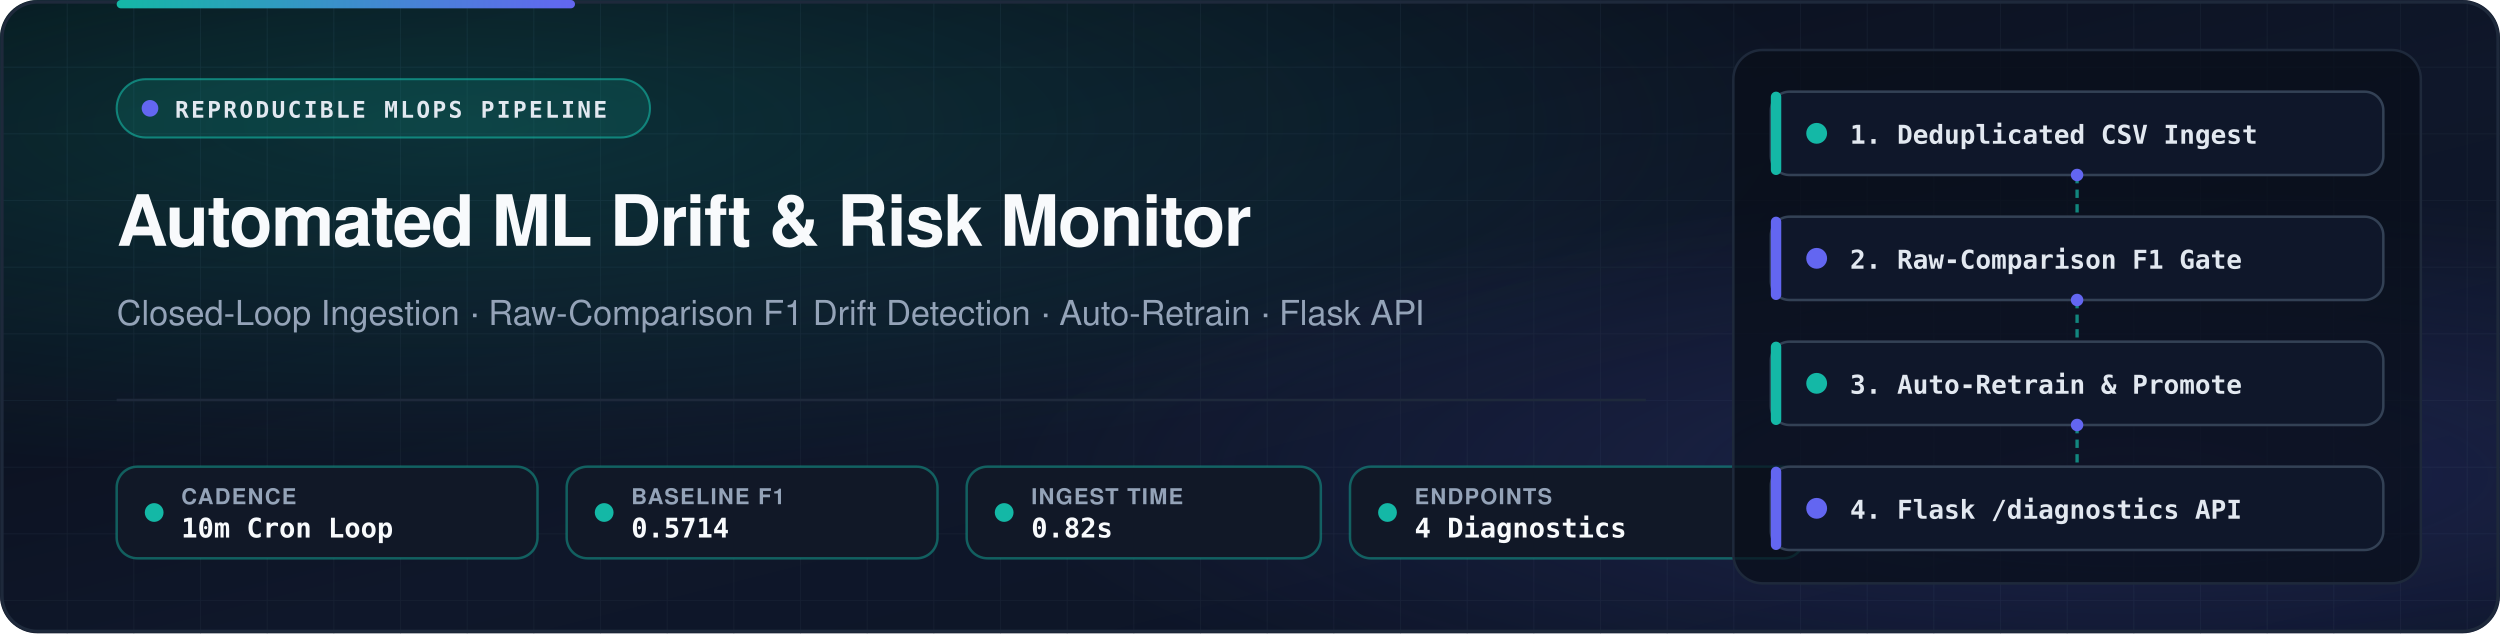
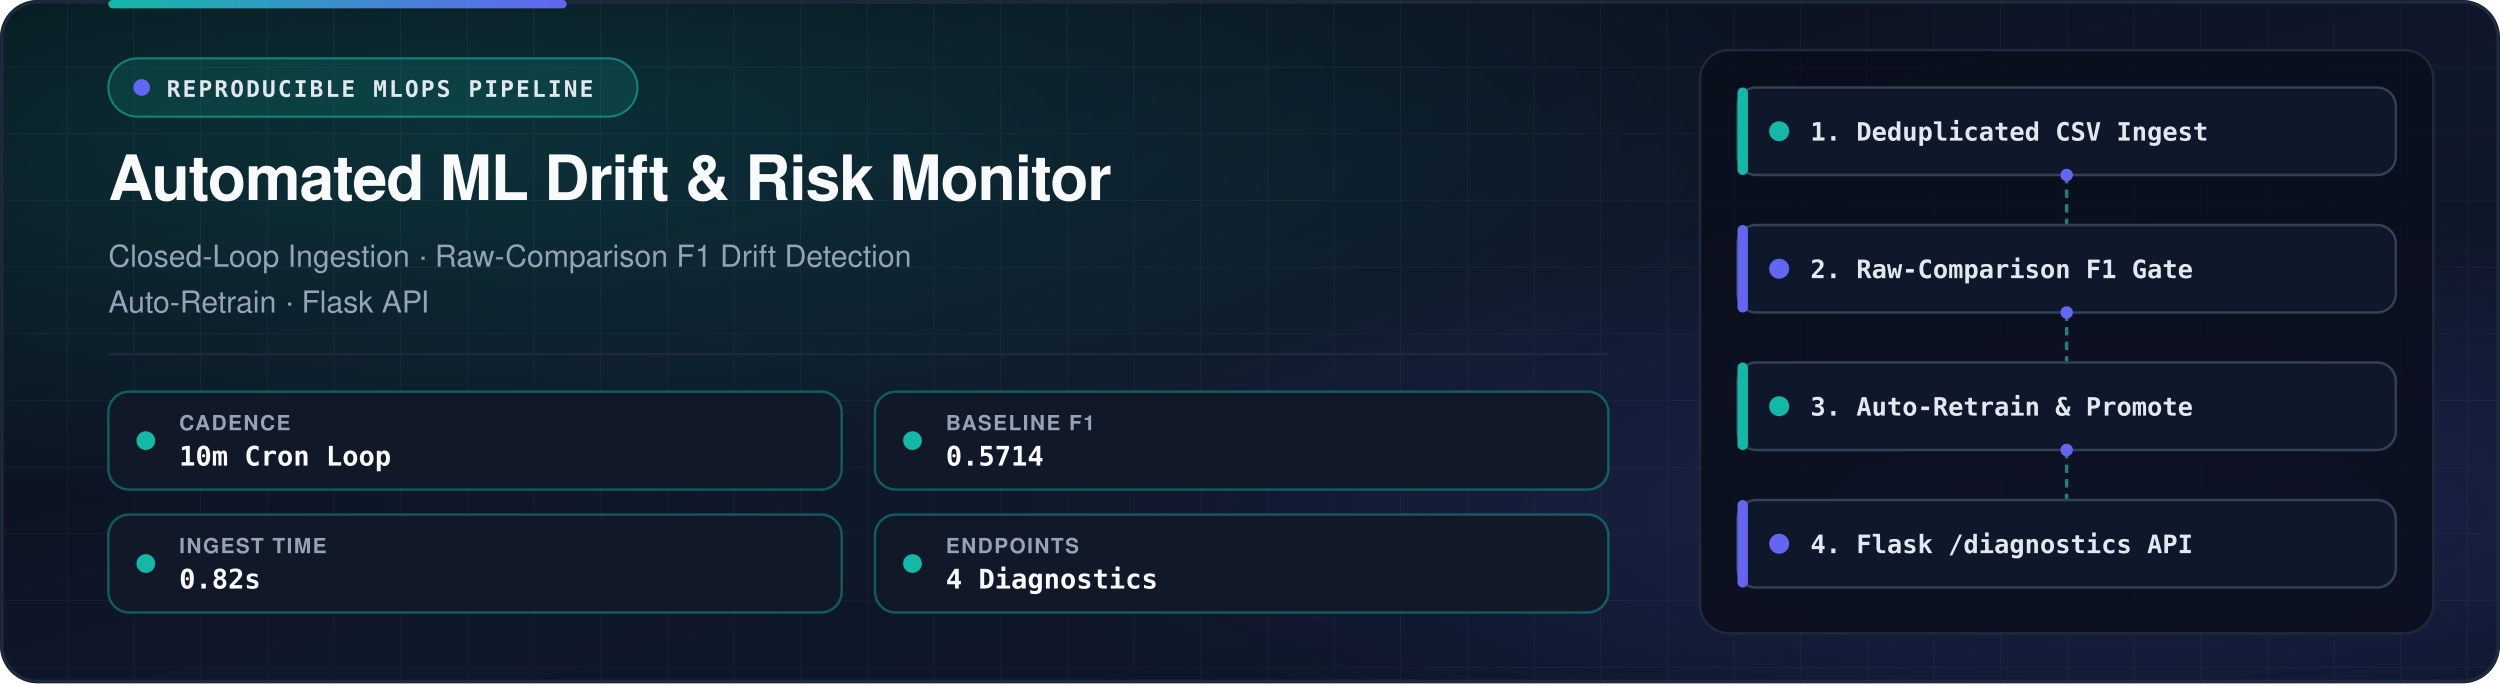
- <svg xmlns="http://www.w3.org/2000/svg" viewBox="0 0 1200 304" width="100%" role="img" aria-label="Automated ML Drift &amp; Risk Monitor">
+ <svg xmlns="http://www.w3.org/2000/svg" viewBox="0 0 1200 328" width="100%" role="img" aria-label="Automated ML Drift &amp; Risk Monitor">
  <defs>
    <linearGradient id="bgGrad" x1="0%" y1="0%" x2="100%" y2="100%">
      <stop offset="0%" stop-color="#070B14" />
      <stop offset="55%" stop-color="#0F172A" />
      <stop offset="100%" stop-color="#0B1324" />
    </linearGradient>
    <linearGradient id="accentGrad" x1="0%" y1="0%" x2="100%" y2="0%">
      <stop offset="0%" stop-color="#14B8A6" />
      <stop offset="100%" stop-color="#6366F1" />
    </linearGradient>
    <radialGradient id="glowA" cx="18%" cy="20%" r="55%">
      <stop offset="0%" stop-color="#14B8A6" stop-opacity="0.20" />
      <stop offset="100%" stop-color="#14B8A6" stop-opacity="0" />
    </radialGradient>
    <radialGradient id="glowB" cx="85%" cy="75%" r="45%">
      <stop offset="0%" stop-color="#6366F1" stop-opacity="0.18" />
      <stop offset="100%" stop-color="#6366F1" stop-opacity="0" />
    </radialGradient>
    <pattern id="grid" width="32" height="32" patternUnits="userSpaceOnUse">
      <path d="M 32 0 L 0 0 0 32" fill="none" stroke="#1E293B" stroke-width="0.7" stroke-opacity="0.55" />
    </pattern>
  </defs>
-   <rect width="1200" height="304" rx="18" fill="url(#bgGrad)" />
-   <rect width="1200" height="304" rx="18" fill="url(#grid)" />
-   <rect width="1200" height="304" rx="18" fill="url(#glowA)" />
-   <rect width="1200" height="304" rx="18" fill="url(#glowB)" />
-   <rect x="1" y="1" width="1198" height="302" rx="17" fill="none" stroke="#1E293B" stroke-width="1.5" />
-   <rect x="56" y="0" width="220" height="4" rx="2" fill="url(#accentGrad)" />
-   <g transform="translate(56, 38)">
-     <rect width="256" height="28" rx="14" fill="#0F766E" fill-opacity="0.28" stroke="#14B8A6" stroke-opacity="0.6" stroke-width="1" />
+   <rect width="1200" height="328" rx="18" fill="url(#bgGrad)" />
+   <rect width="1200" height="328" rx="18" fill="url(#grid)" />
+   <rect width="1200" height="328" rx="18" fill="url(#glowA)" />
+   <rect width="1200" height="328" rx="18" fill="url(#glowB)" />
+   <rect x="1" y="1" width="1198" height="326" rx="17" fill="none" stroke="#1E293B" stroke-width="1.5" />
+   <rect x="52" y="0" width="220" height="4" rx="2" fill="url(#accentGrad)" />
+   <g transform="translate(52, 28)">
+     <rect width="254" height="28" rx="14" fill="#0F766E" fill-opacity="0.28" stroke="#14B8A6" stroke-opacity="0.6" stroke-width="1" />
    <circle cx="16" cy="14" r="4" fill="#6366F1">
      <animate attributeName="opacity" values="1;0.25;1" dur="1.8s" repeatCount="indefinite" />
    </circle>
-     <text x="28" y="18.5" fill="#E2E8F0" font-family="ui-monospace, SFMono-Regular, Menlo, Monaco, Consolas, monospace" font-size="11" font-weight="700" letter-spacing="1.1">REPRODUCIBLE MLOPS PIPELINE</text>
+     <text x="28" y="18.5" fill="#E2E8F0" font-family="ui-monospace, SFMono-Regular, Menlo, Monaco, Consolas, monospace" font-size="11" font-weight="700" letter-spacing="1.0">REPRODUCIBLE MLOPS PIPELINE</text>
  </g>
-   <text x="56" y="118" fill="#F8FAFC" font-family="ui-sans-serif, -apple-system, BlinkMacSystemFont, Segoe UI, Helvetica, Arial, sans-serif" font-size="34" font-weight="800" letter-spacing="-0.6">Automated ML Drift &amp; Risk Monitor</text>
-   <text x="56" y="156" fill="#94A3B8" font-family="ui-sans-serif, -apple-system, BlinkMacSystemFont, Segoe UI, Helvetica, Arial, sans-serif" font-size="16.5" font-weight="400">Closed-Loop Ingestion · Raw-Comparison F1 Drift Detection · Auto-Retrain · Flask API</text>
-   <line x1="56" y1="192" x2="790" y2="192" stroke="#1E293B" stroke-width="1.2" />
-   <g transform="translate(56, 224)">
-     <rect width="202" height="44" rx="10" fill="#111827" stroke="#14B8A6" stroke-opacity="0.45" stroke-width="1.2" />
-     <circle cx="18" cy="22" r="4.5" fill="#14B8A6">
+   <text x="52" y="96" fill="#F8FAFC" font-family="ui-sans-serif, -apple-system, BlinkMacSystemFont, Segoe UI, Helvetica, Arial, sans-serif" font-size="30" font-weight="800" letter-spacing="-0.5">Automated ML Drift &amp; Risk Monitor</text>
+   <text x="52" y="128" fill="#94A3B8" font-family="ui-sans-serif, -apple-system, BlinkMacSystemFont, Segoe UI, Helvetica, Arial, sans-serif" font-size="14.5" font-weight="400">Closed-Loop Ingestion · Raw-Comparison F1 Drift Detection</text>
+   <text x="52" y="150" fill="#94A3B8" font-family="ui-sans-serif, -apple-system, BlinkMacSystemFont, Segoe UI, Helvetica, Arial, sans-serif" font-size="14.5" font-weight="400">Auto-Retrain · Flask API</text>
+   <line x1="52" y1="170" x2="772" y2="170" stroke="#1E293B" stroke-width="1.2" />
+   <g transform="translate(52, 188)">
+     <rect width="352" height="47" rx="10" fill="#111827" stroke="#14B8A6" stroke-opacity="0.42" stroke-width="1.2" />
+     <circle cx="18" cy="23.5" r="4.5" fill="#14B8A6">
      <animate attributeName="opacity" values="1;0.35;1" dur="2.2s" repeatCount="indefinite" />
    </circle>
-     <text x="31" y="18" fill="#94A3B8" font-family="ui-sans-serif, -apple-system, BlinkMacSystemFont, Segoe UI, Helvetica, Arial, sans-serif" font-size="10.5" font-weight="600" letter-spacing="0.6">CADENCE</text>
-     <text x="31" y="34" fill="#F8FAFC" font-family="ui-monospace, SFMono-Regular, Menlo, Monaco, Consolas, monospace" font-size="13" font-weight="700">10m Cron Loop</text>
+     <text x="34" y="18.5" fill="#94A3B8" font-family="ui-sans-serif, -apple-system, BlinkMacSystemFont, Segoe UI, Helvetica, Arial, sans-serif" font-size="10" font-weight="600" letter-spacing="0.7">CADENCE</text>
+     <text x="34" y="35.5" fill="#F8FAFC" font-family="ui-monospace, SFMono-Regular, Menlo, Monaco, Consolas, monospace" font-size="13" font-weight="700">10m Cron Loop</text>
  </g>
-   <g transform="translate(272, 224)">
-     <rect width="178" height="44" rx="10" fill="#111827" stroke="#14B8A6" stroke-opacity="0.45" stroke-width="1.2" />
-     <circle cx="18" cy="22" r="4.5" fill="#14B8A6">
+   <g transform="translate(420, 188)">
+     <rect width="352" height="47" rx="10" fill="#111827" stroke="#14B8A6" stroke-opacity="0.42" stroke-width="1.2" />
+     <circle cx="18" cy="23.5" r="4.5" fill="#14B8A6">
      <animate attributeName="opacity" values="1;0.35;1" dur="2.6s" repeatCount="indefinite" />
    </circle>
-     <text x="31" y="18" fill="#94A3B8" font-family="ui-sans-serif, -apple-system, BlinkMacSystemFont, Segoe UI, Helvetica, Arial, sans-serif" font-size="10.5" font-weight="600" letter-spacing="0.6">BASELINE F1</text>
-     <text x="31" y="34" fill="#F8FAFC" font-family="ui-monospace, SFMono-Regular, Menlo, Monaco, Consolas, monospace" font-size="13" font-weight="700">0.5714</text>
+     <text x="34" y="18.5" fill="#94A3B8" font-family="ui-sans-serif, -apple-system, BlinkMacSystemFont, Segoe UI, Helvetica, Arial, sans-serif" font-size="10" font-weight="600" letter-spacing="0.7">BASELINE F1</text>
+     <text x="34" y="35.5" fill="#F8FAFC" font-family="ui-monospace, SFMono-Regular, Menlo, Monaco, Consolas, monospace" font-size="13" font-weight="700">0.5714</text>
  </g>
-   <g transform="translate(464, 224)">
-     <rect width="170" height="44" rx="10" fill="#111827" stroke="#14B8A6" stroke-opacity="0.45" stroke-width="1.2" />
-     <circle cx="18" cy="22" r="4.5" fill="#14B8A6">
+   <g transform="translate(52, 247)">
+     <rect width="352" height="47" rx="10" fill="#111827" stroke="#14B8A6" stroke-opacity="0.42" stroke-width="1.2" />
+     <circle cx="18" cy="23.5" r="4.5" fill="#14B8A6">
      <animate attributeName="opacity" values="1;0.35;1" dur="3.0s" repeatCount="indefinite" />
    </circle>
-     <text x="31" y="18" fill="#94A3B8" font-family="ui-sans-serif, -apple-system, BlinkMacSystemFont, Segoe UI, Helvetica, Arial, sans-serif" font-size="10.5" font-weight="600" letter-spacing="0.6">INGEST TIME</text>
-     <text x="31" y="34" fill="#F8FAFC" font-family="ui-monospace, SFMono-Regular, Menlo, Monaco, Consolas, monospace" font-size="13" font-weight="700">0.82s</text>
+     <text x="34" y="18.5" fill="#94A3B8" font-family="ui-sans-serif, -apple-system, BlinkMacSystemFont, Segoe UI, Helvetica, Arial, sans-serif" font-size="10" font-weight="600" letter-spacing="0.7">INGEST TIME</text>
+     <text x="34" y="35.5" fill="#F8FAFC" font-family="ui-monospace, SFMono-Regular, Menlo, Monaco, Consolas, monospace" font-size="13" font-weight="700">0.82s</text>
  </g>
-   <g transform="translate(648, 224)">
-     <rect width="218" height="44" rx="10" fill="#111827" stroke="#14B8A6" stroke-opacity="0.45" stroke-width="1.2" />
-     <circle cx="18" cy="22" r="4.5" fill="#14B8A6">
+   <g transform="translate(420, 247)">
+     <rect width="352" height="47" rx="10" fill="#111827" stroke="#14B8A6" stroke-opacity="0.42" stroke-width="1.2" />
+     <circle cx="18" cy="23.5" r="4.5" fill="#14B8A6">
      <animate attributeName="opacity" values="1;0.35;1" dur="3.4s" repeatCount="indefinite" />
    </circle>
-     <text x="31" y="18" fill="#94A3B8" font-family="ui-sans-serif, -apple-system, BlinkMacSystemFont, Segoe UI, Helvetica, Arial, sans-serif" font-size="10.5" font-weight="600" letter-spacing="0.6">ENDPOINTS</text>
-     <text x="31" y="34" fill="#F8FAFC" font-family="ui-monospace, SFMono-Regular, Menlo, Monaco, Consolas, monospace" font-size="13" font-weight="700">4 Diagnostics</text>
+     <text x="34" y="18.5" fill="#94A3B8" font-family="ui-sans-serif, -apple-system, BlinkMacSystemFont, Segoe UI, Helvetica, Arial, sans-serif" font-size="10" font-weight="600" letter-spacing="0.7">ENDPOINTS</text>
+     <text x="34" y="35.5" fill="#F8FAFC" font-family="ui-monospace, SFMono-Regular, Menlo, Monaco, Consolas, monospace" font-size="13" font-weight="700">4 Diagnostics</text>
  </g>
-   <rect x="832" y="24" width="330" height="256" rx="14" fill="#090E1A" fill-opacity="0.72" stroke="#1E293B" stroke-width="1.2" />
-   <g transform="translate(850, 44)">
-     <rect width="294" height="40" rx="9" fill="#0F172A" stroke="#334155" stroke-width="1.2" />
-     <rect x="0" y="0" width="5" height="40" rx="2.5" fill="#14B8A6" />
-     <circle cx="22" cy="20" r="5" fill="#14B8A6">
-       <animate attributeName="r" values="4;6;4" dur="2.4s" begin="0.0s" repeatCount="indefinite" />
+   <rect x="816" y="24" width="352" height="280" rx="14" fill="#090E1A" fill-opacity="0.78" stroke="#1E293B" stroke-width="1.2" />
+   <g transform="translate(834, 42)">
+     <rect width="316" height="42" rx="9" fill="#0F172A" stroke="#334155" stroke-width="1.2" />
+     <rect x="0" y="0" width="5" height="42" rx="2.5" fill="#14B8A6" />
+     <circle cx="20" cy="21" r="4.8" fill="#14B8A6">
+       <animate attributeName="r" values="3.8;5.8;3.8" dur="2.4s" begin="0.0s" repeatCount="indefinite" />
    </circle>
-     <text x="38" y="25" fill="#E2E8F0" font-family="ui-monospace, SFMono-Regular, Menlo, Monaco, Consolas, monospace" font-size="12.5" font-weight="600">1. Deduplicated CSV Ingest</text>
+     <text x="35" y="25.5" fill="#E2E8F0" font-family="ui-monospace, SFMono-Regular, Menlo, Monaco, Consolas, monospace" font-size="12.2" font-weight="600">1. Deduplicated CSV Ingest</text>
  </g>
-   <line x1="997" y1="84" x2="997" y2="104" stroke="#14B8A6" stroke-width="1.6" stroke-dasharray="4 3" stroke-opacity="0.7" />
-   <circle cx="997" cy="84" r="3" fill="#6366F1">
-     <animate attributeName="cy" values="84;104" dur="1.4s" begin="0.00s" repeatCount="indefinite" />
+   <line x1="992" y1="84" x2="992" y2="108" stroke="#14B8A6" stroke-width="1.6" stroke-dasharray="4 3" stroke-opacity="0.7" />
+   <circle cx="992" cy="84" r="3" fill="#6366F1">
+     <animate attributeName="cy" values="84;108" dur="1.4s" begin="0.00s" repeatCount="indefinite" />
  </circle>
-   <g transform="translate(850, 104)">
-     <rect width="294" height="40" rx="9" fill="#0F172A" stroke="#334155" stroke-width="1.2" />
-     <rect x="0" y="0" width="5" height="40" rx="2.5" fill="#6366F1" />
-     <circle cx="22" cy="20" r="5" fill="#6366F1">
-       <animate attributeName="r" values="4;6;4" dur="2.4s" begin="0.5s" repeatCount="indefinite" />
+   <g transform="translate(834, 108)">
+     <rect width="316" height="42" rx="9" fill="#0F172A" stroke="#334155" stroke-width="1.2" />
+     <rect x="0" y="0" width="5" height="42" rx="2.5" fill="#6366F1" />
+     <circle cx="20" cy="21" r="4.8" fill="#6366F1">
+       <animate attributeName="r" values="3.8;5.8;3.8" dur="2.4s" begin="0.5s" repeatCount="indefinite" />
    </circle>
-     <text x="38" y="25" fill="#E2E8F0" font-family="ui-monospace, SFMono-Regular, Menlo, Monaco, Consolas, monospace" font-size="12.5" font-weight="600">2. Raw-Comparison F1 Gate</text>
+     <text x="35" y="25.5" fill="#E2E8F0" font-family="ui-monospace, SFMono-Regular, Menlo, Monaco, Consolas, monospace" font-size="12.2" font-weight="600">2. Raw-Comparison F1 Gate</text>
  </g>
-   <line x1="997" y1="144" x2="997" y2="164" stroke="#14B8A6" stroke-width="1.6" stroke-dasharray="4 3" stroke-opacity="0.7" />
-   <circle cx="997" cy="144" r="3" fill="#6366F1">
-     <animate attributeName="cy" values="144;164" dur="1.4s" begin="0.45s" repeatCount="indefinite" />
+   <line x1="992" y1="150" x2="992" y2="174" stroke="#14B8A6" stroke-width="1.6" stroke-dasharray="4 3" stroke-opacity="0.7" />
+   <circle cx="992" cy="150" r="3" fill="#6366F1">
+     <animate attributeName="cy" values="150;174" dur="1.4s" begin="0.45s" repeatCount="indefinite" />
  </circle>
-   <g transform="translate(850, 164)">
-     <rect width="294" height="40" rx="9" fill="#0F172A" stroke="#334155" stroke-width="1.2" />
-     <rect x="0" y="0" width="5" height="40" rx="2.5" fill="#14B8A6" />
-     <circle cx="22" cy="20" r="5" fill="#14B8A6">
-       <animate attributeName="r" values="4;6;4" dur="2.4s" begin="1.0s" repeatCount="indefinite" />
+   <g transform="translate(834, 174)">
+     <rect width="316" height="42" rx="9" fill="#0F172A" stroke="#334155" stroke-width="1.2" />
+     <rect x="0" y="0" width="5" height="42" rx="2.5" fill="#14B8A6" />
+     <circle cx="20" cy="21" r="4.8" fill="#14B8A6">
+       <animate attributeName="r" values="3.8;5.8;3.8" dur="2.4s" begin="1.0s" repeatCount="indefinite" />
    </circle>
-     <text x="38" y="25" fill="#E2E8F0" font-family="ui-monospace, SFMono-Regular, Menlo, Monaco, Consolas, monospace" font-size="12.5" font-weight="600">3. Auto-Retrain &amp; Promote</text>
+     <text x="35" y="25.5" fill="#E2E8F0" font-family="ui-monospace, SFMono-Regular, Menlo, Monaco, Consolas, monospace" font-size="12.2" font-weight="600">3. Auto-Retrain &amp; Promote</text>
  </g>
-   <line x1="997" y1="204" x2="997" y2="224" stroke="#14B8A6" stroke-width="1.6" stroke-dasharray="4 3" stroke-opacity="0.7" />
-   <circle cx="997" cy="204" r="3" fill="#6366F1">
-     <animate attributeName="cy" values="204;224" dur="1.4s" begin="0.90s" repeatCount="indefinite" />
+   <line x1="992" y1="216" x2="992" y2="240" stroke="#14B8A6" stroke-width="1.6" stroke-dasharray="4 3" stroke-opacity="0.7" />
+   <circle cx="992" cy="216" r="3" fill="#6366F1">
+     <animate attributeName="cy" values="216;240" dur="1.4s" begin="0.90s" repeatCount="indefinite" />
  </circle>
-   <g transform="translate(850, 224)">
-     <rect width="294" height="40" rx="9" fill="#0F172A" stroke="#334155" stroke-width="1.2" />
-     <rect x="0" y="0" width="5" height="40" rx="2.5" fill="#6366F1" />
-     <circle cx="22" cy="20" r="5" fill="#6366F1">
-       <animate attributeName="r" values="4;6;4" dur="2.4s" begin="1.5s" repeatCount="indefinite" />
+   <g transform="translate(834, 240)">
+     <rect width="316" height="42" rx="9" fill="#0F172A" stroke="#334155" stroke-width="1.2" />
+     <rect x="0" y="0" width="5" height="42" rx="2.5" fill="#6366F1" />
+     <circle cx="20" cy="21" r="4.8" fill="#6366F1">
+       <animate attributeName="r" values="3.8;5.8;3.8" dur="2.4s" begin="1.5s" repeatCount="indefinite" />
    </circle>
-     <text x="38" y="25" fill="#E2E8F0" font-family="ui-monospace, SFMono-Regular, Menlo, Monaco, Consolas, monospace" font-size="12.5" font-weight="600">4. Flask /diagnostics API</text>
+     <text x="35" y="25.5" fill="#E2E8F0" font-family="ui-monospace, SFMono-Regular, Menlo, Monaco, Consolas, monospace" font-size="12.2" font-weight="600">4. Flask /diagnostics API</text>
  </g>
</svg>
